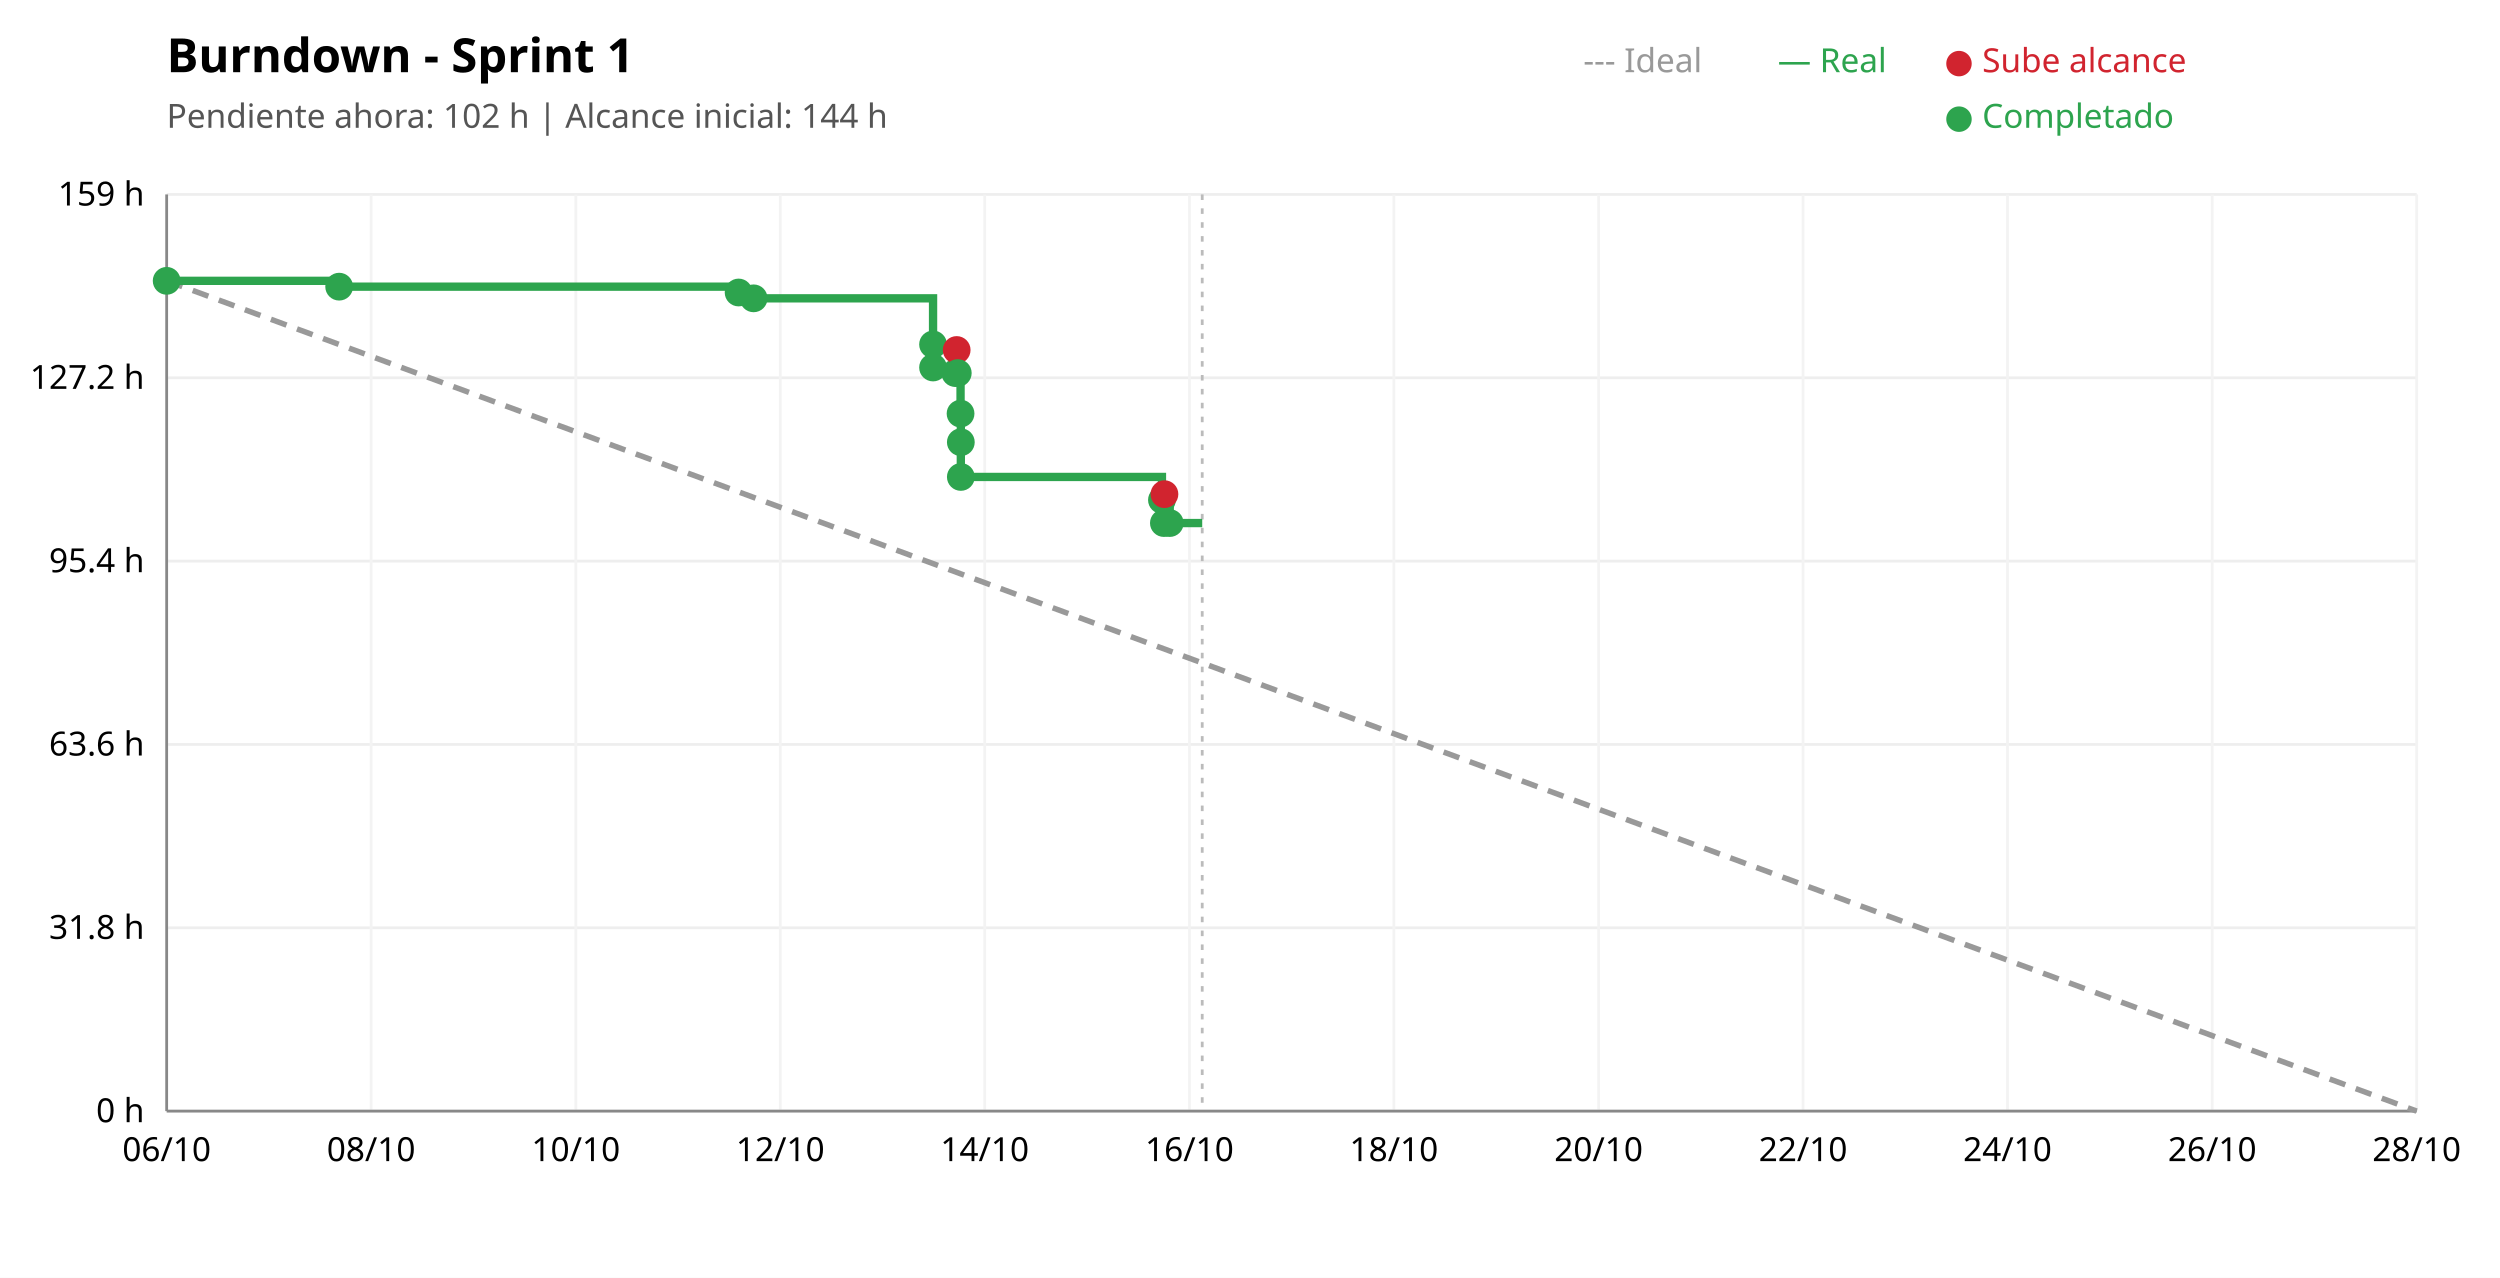
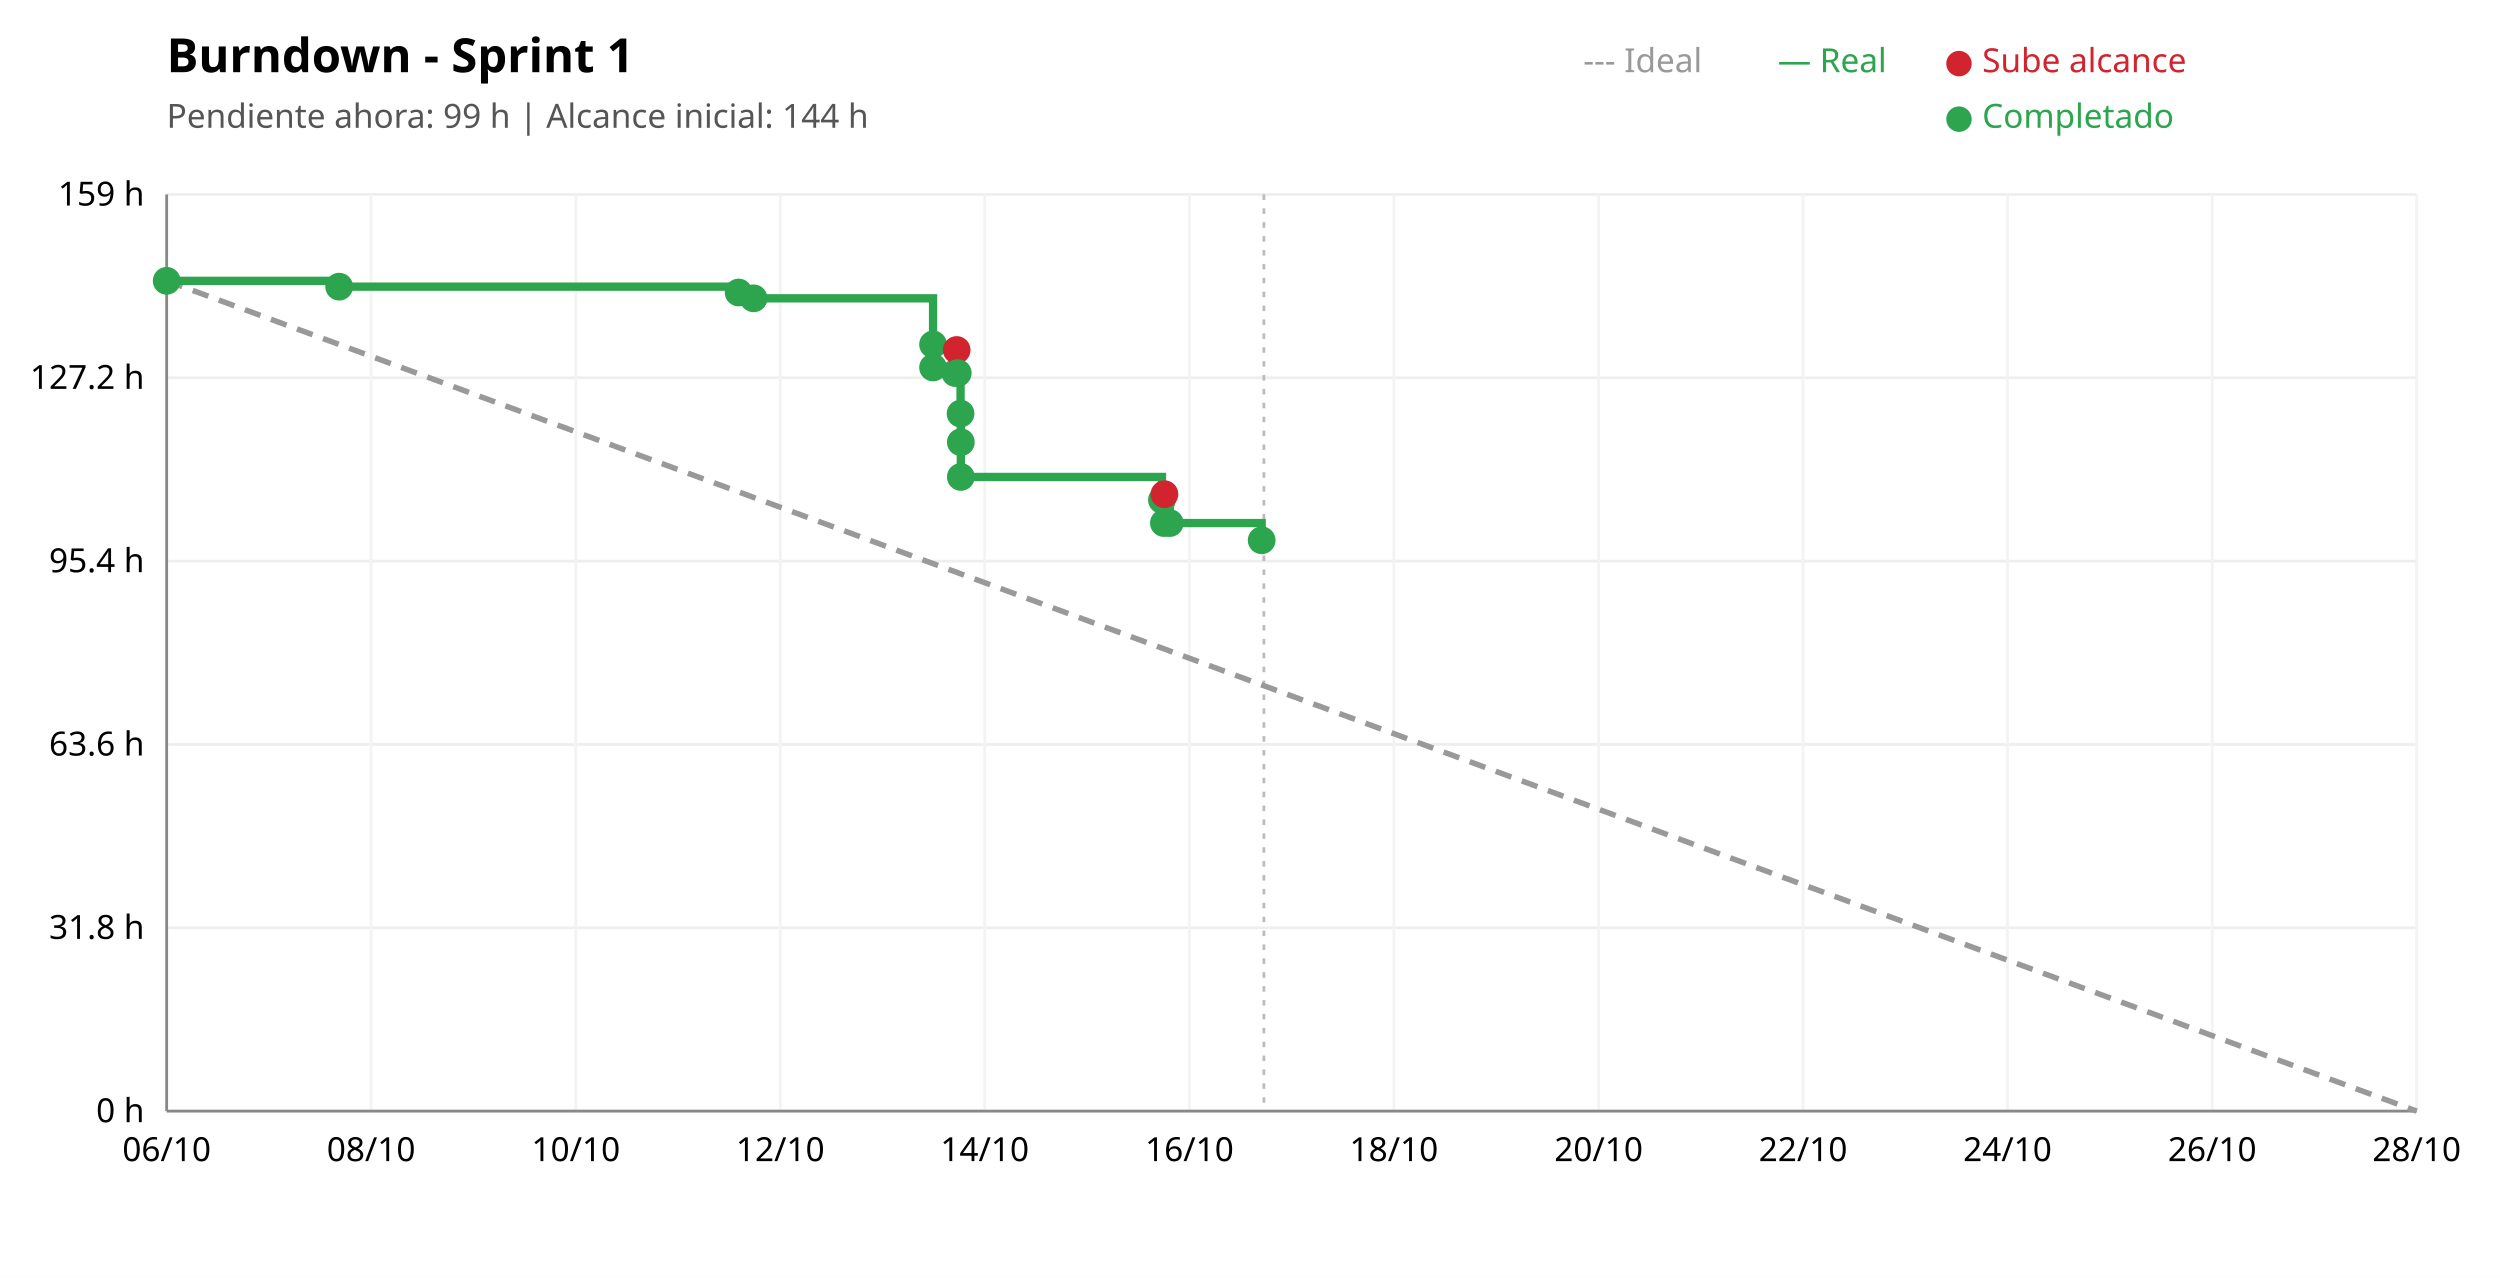
<svg xmlns="http://www.w3.org/2000/svg" width="900" height="460" font-family="sans-serif" font-size="12">
  <rect width="100%" height="100%" fill="white" />
  <text x="60" y="26" font-size="17" font-weight="bold">Burndown - Sprint 1</text>
-   <text x="60" y="46" fill="#555">Pendiente ahora: 102 h  |  Alcance inicial: 144 h</text>
+   <text x="60" y="46" fill="#555">Pendiente ahora: 99 h  |  Alcance inicial: 144 h</text>
  <line x1="60" y1="400.0" x2="870" y2="400.0" stroke="#eee" />
  <text x="52" y="404.0" text-anchor="end">0 h</text>
  <line x1="60" y1="334.0" x2="870" y2="334.0" stroke="#eee" />
  <text x="52" y="338.0" text-anchor="end">31.8 h</text>
  <line x1="60" y1="268.0" x2="870" y2="268.0" stroke="#eee" />
  <text x="52" y="272.0" text-anchor="end">63.6 h</text>
  <line x1="60" y1="202.0" x2="870" y2="202.0" stroke="#eee" />
  <text x="52" y="206.0" text-anchor="end">95.4 h</text>
  <line x1="60" y1="136.0" x2="870" y2="136.0" stroke="#eee" />
  <text x="52" y="140.0" text-anchor="end">127.2 h</text>
  <line x1="60" y1="70.0" x2="870" y2="70.0" stroke="#eee" />
  <text x="52" y="74.0" text-anchor="end">159 h</text>
  <line x1="60.0" y1="70" x2="60.0" y2="400" stroke="#f3f3f3" />
  <text x="60.0" y="418" text-anchor="middle">06/10</text>
  <line x1="133.6" y1="70" x2="133.6" y2="400" stroke="#f3f3f3" />
  <text x="133.6" y="418" text-anchor="middle">08/10</text>
  <line x1="207.3" y1="70" x2="207.3" y2="400" stroke="#f3f3f3" />
  <text x="207.3" y="418" text-anchor="middle">10/10</text>
  <line x1="280.9" y1="70" x2="280.9" y2="400" stroke="#f3f3f3" />
  <text x="280.9" y="418" text-anchor="middle">12/10</text>
  <line x1="354.5" y1="70" x2="354.5" y2="400" stroke="#f3f3f3" />
  <text x="354.5" y="418" text-anchor="middle">14/10</text>
  <line x1="428.2" y1="70" x2="428.2" y2="400" stroke="#f3f3f3" />
  <text x="428.2" y="418" text-anchor="middle">16/10</text>
  <line x1="501.8" y1="70" x2="501.8" y2="400" stroke="#f3f3f3" />
  <text x="501.8" y="418" text-anchor="middle">18/10</text>
  <line x1="575.5" y1="70" x2="575.5" y2="400" stroke="#f3f3f3" />
  <text x="575.5" y="418" text-anchor="middle">20/10</text>
  <line x1="649.1" y1="70" x2="649.1" y2="400" stroke="#f3f3f3" />
  <text x="649.1" y="418" text-anchor="middle">22/10</text>
  <line x1="722.7" y1="70" x2="722.7" y2="400" stroke="#f3f3f3" />
  <text x="722.7" y="418" text-anchor="middle">24/10</text>
  <line x1="796.4" y1="70" x2="796.4" y2="400" stroke="#f3f3f3" />
  <text x="796.4" y="418" text-anchor="middle">26/10</text>
  <line x1="870.0" y1="70" x2="870.0" y2="400" stroke="#f3f3f3" />
  <text x="870.0" y="418" text-anchor="middle">28/10</text>
  <line x1="60" y1="400" x2="870" y2="400" stroke="#888" />
  <line x1="60" y1="70" x2="60" y2="400" stroke="#888" />
-   <line x1="432.8" y1="70" x2="432.8" y2="400" stroke="#bbb" stroke-dasharray="2 3" />
+   <line x1="455.0" y1="70" x2="455.0" y2="400" stroke="#bbb" stroke-dasharray="2 3" />
  <polyline points="60.0,101.1 870.0,400.0" fill="none" stroke="#999" stroke-dasharray="6 4" stroke-width="2" />
-   <polyline points="60.0,101.1 122.1,101.1 122.1,103.2 265.9,103.2 265.9,105.3 271.3,105.3 271.3,107.4 335.9,107.4 335.9,124.0 335.9,124.0 335.9,132.3 343.9,132.3 343.9,134.3 344.4,134.3 344.4,126.0 344.8,126.0 344.8,134.3 345.8,134.3 345.8,148.9 345.9,148.9 345.9,159.2 345.9,159.2 345.9,171.7 418.3,171.7 418.3,180.0 419.0,180.0 419.0,188.3 419.2,188.3 419.2,177.9 421.1,177.9 421.1,188.3 432.8,188.3" fill="none" stroke="#2da44e" stroke-width="3" />
+   <polyline points="60.0,101.1 122.1,101.1 122.1,103.2 265.9,103.2 265.9,105.3 271.3,105.3 271.3,107.4 335.9,107.4 335.9,124.0 335.9,124.0 335.9,132.3 343.9,132.3 343.9,134.3 344.4,134.3 344.4,126.0 344.8,126.0 344.8,134.3 345.8,134.3 345.8,148.9 345.9,148.9 345.9,159.2 345.9,159.2 345.9,171.7 418.3,171.7 418.3,180.0 419.0,180.0 419.0,188.3 419.2,188.3 419.2,177.9 421.1,177.9 421.1,188.3 454.2,188.3 454.2,194.5 455.0,194.5" fill="none" stroke="#2da44e" stroke-width="3" />
  <circle cx="122.1" cy="103.2" r="5" fill="#2da44e" />
  <circle cx="265.9" cy="105.3" r="5" fill="#2da44e" />
  <circle cx="271.3" cy="107.4" r="5" fill="#2da44e" />
  <circle cx="335.9" cy="124.0" r="5" fill="#2da44e" />
  <circle cx="335.9" cy="132.3" r="5" fill="#2da44e" />
  <circle cx="343.9" cy="134.3" r="5" fill="#2da44e" />
  <circle cx="344.4" cy="126.0" r="5" fill="#d1242f" />
  <circle cx="344.8" cy="134.3" r="5" fill="#2da44e" />
  <circle cx="345.8" cy="148.9" r="5" fill="#2da44e" />
  <circle cx="345.9" cy="159.2" r="5" fill="#2da44e" />
  <circle cx="345.9" cy="171.7" r="5" fill="#2da44e" />
  <circle cx="418.3" cy="180.0" r="5" fill="#2da44e" />
  <circle cx="419.0" cy="188.3" r="5" fill="#2da44e" />
  <circle cx="419.2" cy="177.9" r="5" fill="#d1242f" />
  <circle cx="421.1" cy="188.3" r="5" fill="#2da44e" />
+   <circle cx="454.2" cy="194.5" r="5" fill="#2da44e" />
  <circle cx="60.0" cy="101.1" r="5" fill="#2da44e" />
  <text x="570" y="26" fill="#999">--- Ideal</text>
  <text x="640" y="26" fill="#2da44e">— Real</text>
  <text x="700" y="26" fill="#d1242f">● Sube alcance</text>
  <text x="700" y="46" fill="#2da44e">● Completado</text>
</svg>
